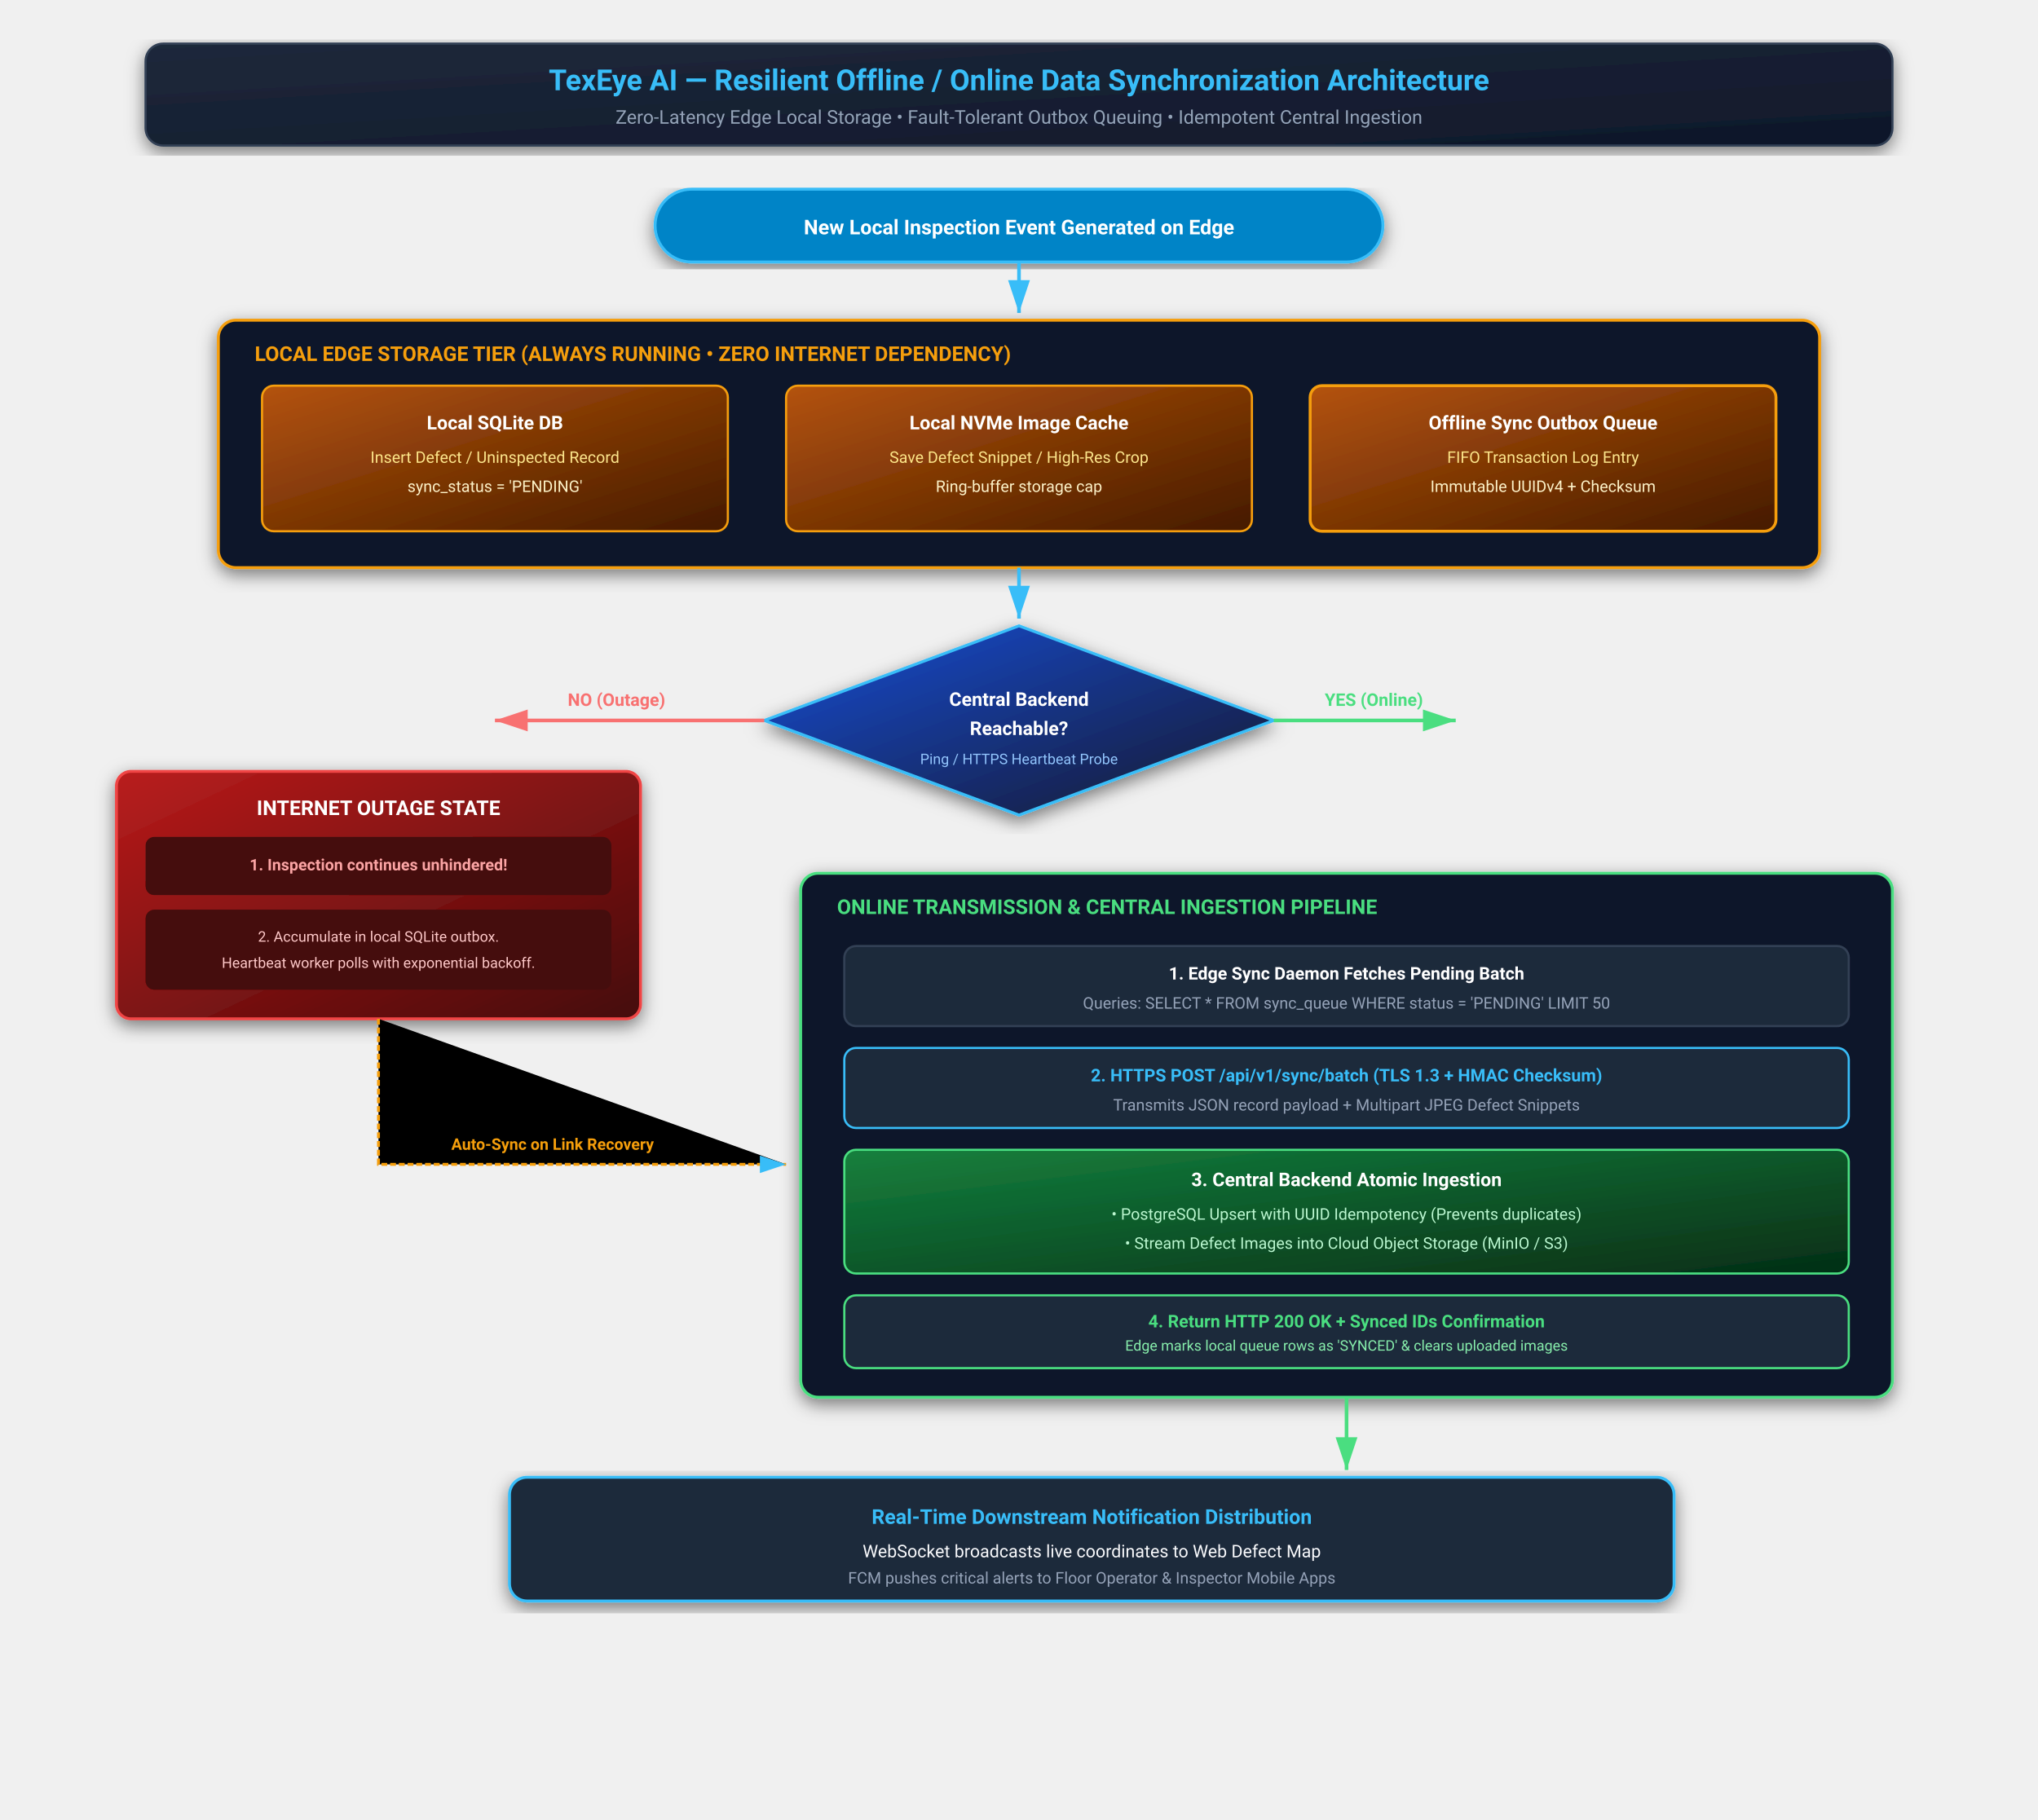
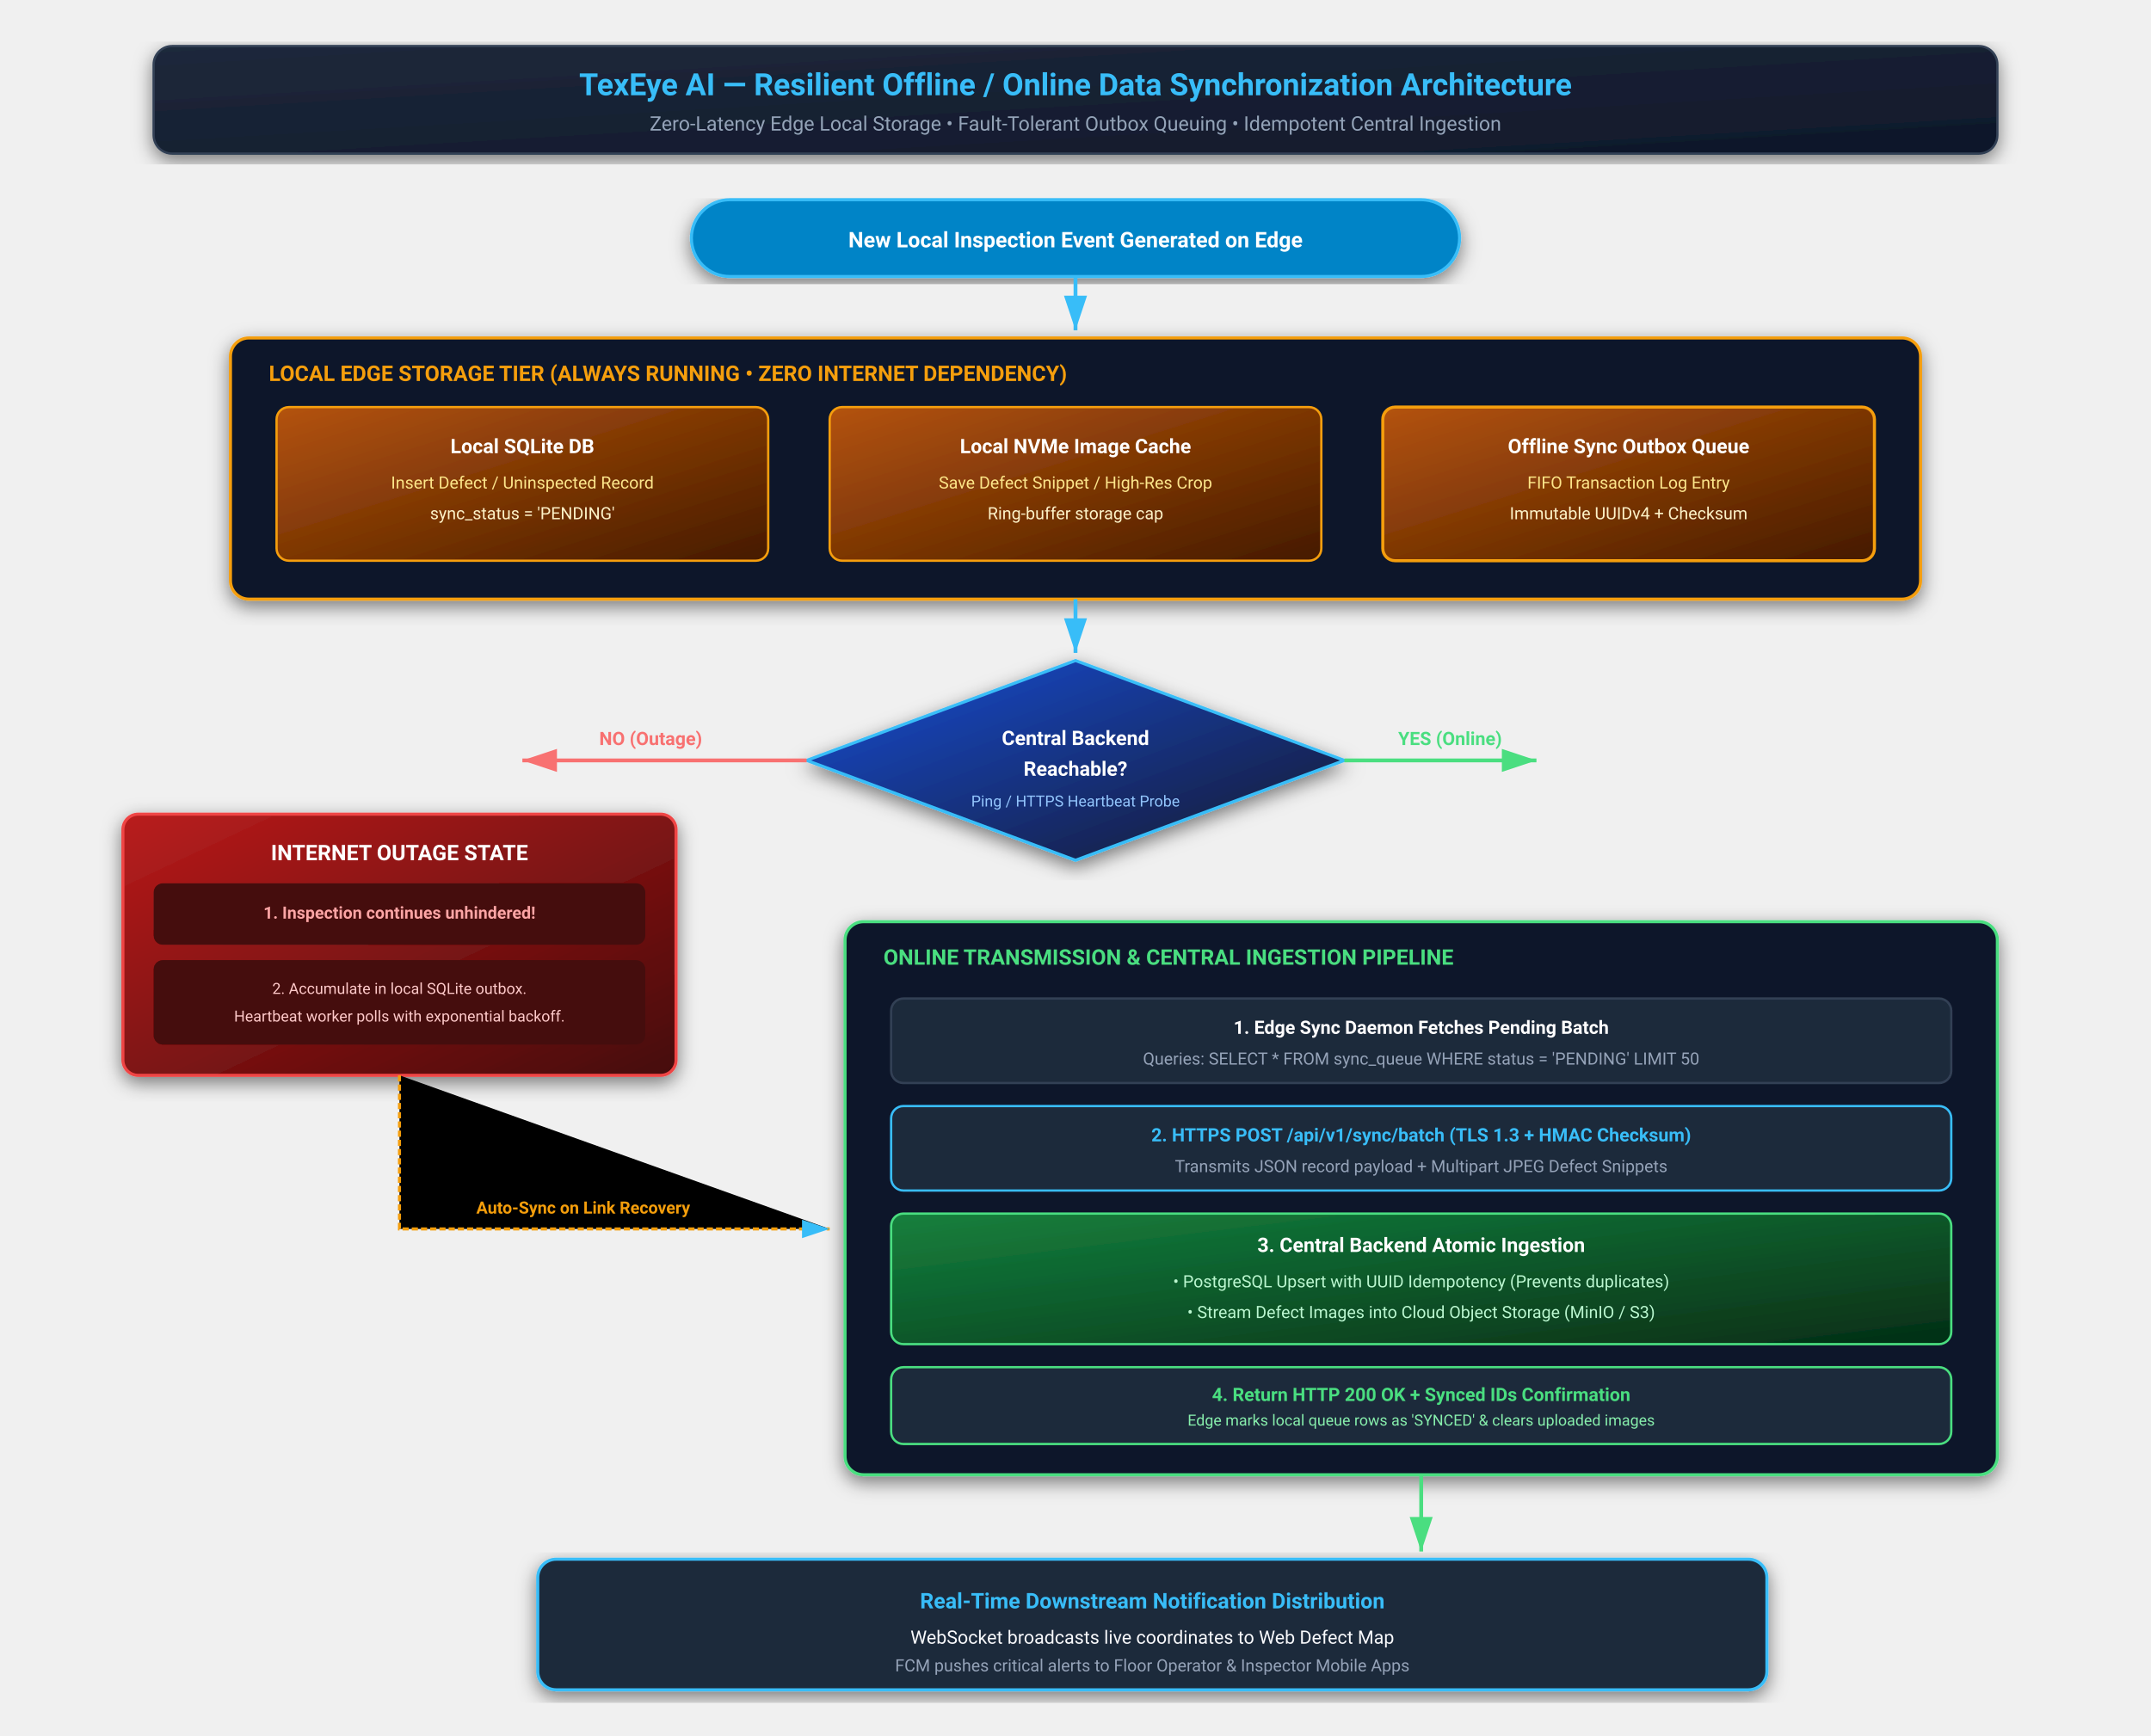
- <svg xmlns="http://www.w3.org/2000/svg" viewBox="0 0 1400 1250" width="100%" height="100%" style="background-color: #0b1120; font-family: -apple-system, BlinkMacSystemFont, 'Segoe UI', Roboto, Helvetica, Arial, sans-serif;">
+ <svg xmlns="http://www.w3.org/2000/svg" viewBox="0 0 1400 1130" width="100%" height="100%" style="background-color: #0b1120; font-family: -apple-system, BlinkMacSystemFont, 'Segoe UI', Roboto, Helvetica, Arial, sans-serif;">
  <defs>
    <linearGradient id="headerGrad3" x1="0%" y1="0%" x2="100%" y2="100%">
      <stop offset="0%" stop-color="#1e293b" />
      <stop offset="100%" stop-color="#0f172a" />
    </linearGradient>
    <linearGradient id="amberGrad" x1="0%" y1="0%" x2="100%" y2="100%">
      <stop offset="0%" stop-color="#b45309" />
      <stop offset="100%" stop-color="#451a03" />
    </linearGradient>
    <linearGradient id="blueGrad3" x1="0%" y1="0%" x2="100%" y2="100%">
      <stop offset="0%" stop-color="#1d4ed8" />
      <stop offset="100%" stop-color="#0f172a" />
    </linearGradient>
    <linearGradient id="greenGrad3" x1="0%" y1="0%" x2="100%" y2="100%">
      <stop offset="0%" stop-color="#15803d" />
      <stop offset="100%" stop-color="#052e16" />
    </linearGradient>
    <linearGradient id="redGrad3" x1="0%" y1="0%" x2="100%" y2="100%">
      <stop offset="0%" stop-color="#b91c1c" />
      <stop offset="100%" stop-color="#450a0a" />
    </linearGradient>
    <filter id="shadow3" x="-10%" y="-10%" width="120%" height="120%">
      <feDropShadow dx="0" dy="4" stdDeviation="6" flood-color="#000000" flood-opacity="0.5" />
    </filter>
    <marker id="arB" markerWidth="10" markerHeight="10" refX="9" refY="3" orient="auto">
      <path d="M0,0 L0,6 L9,3 z" fill="#38bdf8" />
    </marker>
    <marker id="arG" markerWidth="10" markerHeight="10" refX="9" refY="3" orient="auto">
      <path d="M0,0 L0,6 L9,3 z" fill="#4ade80" />
    </marker>
    <marker id="arR" markerWidth="10" markerHeight="10" refX="9" refY="3" orient="auto">
      <path d="M0,0 L0,6 L9,3 z" fill="#f87171" />
    </marker>
  </defs>
  <g transform="translate(100, 30)" filter="url(#shadow3)">
    <rect width="1200" height="70" rx="12" fill="url(#headerGrad3)" stroke="#334155" stroke-width="1.5" />
    <text x="600" y="32" fill="#38bdf8" font-size="20" font-weight="bold" text-anchor="middle">TexEye AI — Resilient Offline / Online Data Synchronization Architecture</text>
    <text x="600" y="55" fill="#94a3b8" font-size="13" text-anchor="middle">Zero-Latency Edge Local Storage • Fault-Tolerant Outbox Queuing • Idempotent Central Ingestion</text>
  </g>
  <g transform="translate(450, 130)" filter="url(#shadow3)">
    <rect width="500" height="50" rx="25" fill="#0284c7" stroke="#38bdf8" stroke-width="2" />
    <text x="250" y="31" fill="#ffffff" font-size="14" font-weight="bold" text-anchor="middle">New Local Inspection Event Generated on Edge</text>
  </g>
  <path d="M 700 180 L 700 215" stroke="#38bdf8" stroke-width="2.5" marker-end="url(#arB)" />
  <g transform="translate(150, 220)" filter="url(#shadow3)">
    <rect width="1100" height="170" rx="12" fill="#0f172a" stroke="#f59e0b" stroke-width="2" />
    <text x="25" y="28" fill="#f59e0b" font-size="14" font-weight="bold">LOCAL EDGE STORAGE TIER (ALWAYS RUNNING • ZERO INTERNET DEPENDENCY)</text>
    <rect x="30" y="45" width="320" height="100" rx="8" fill="url(#amberGrad)" stroke="#f59e0b" stroke-width="1.5" />
    <text x="190" y="75" fill="#ffffff" font-size="13" font-weight="bold" text-anchor="middle">Local SQLite DB</text>
    <text x="190" y="98" fill="#fde68a" font-size="11" text-anchor="middle">Insert Defect / Uninspected Record</text>
    <text x="190" y="118" fill="#fef3c7" font-size="11" text-anchor="middle">sync_status = 'PENDING'</text>
    <rect x="390" y="45" width="320" height="100" rx="8" fill="url(#amberGrad)" stroke="#f59e0b" stroke-width="1.5" />
    <text x="550" y="75" fill="#ffffff" font-size="13" font-weight="bold" text-anchor="middle">Local NVMe Image Cache</text>
    <text x="550" y="98" fill="#fde68a" font-size="11" text-anchor="middle">Save Defect Snippet / High-Res Crop</text>
    <text x="550" y="118" fill="#fef3c7" font-size="11" text-anchor="middle">Ring-buffer storage cap</text>
    <rect x="750" y="45" width="320" height="100" rx="8" fill="url(#amberGrad)" stroke="#f59e0b" stroke-width="2" />
    <text x="910" y="75" fill="#ffffff" font-size="13" font-weight="bold" text-anchor="middle">Offline Sync Outbox Queue</text>
    <text x="910" y="98" fill="#fde68a" font-size="11" text-anchor="middle">FIFO Transaction Log Entry</text>
    <text x="910" y="118" fill="#fef3c7" font-size="11" text-anchor="middle">Immutable UUIDv4 + Checksum</text>
  </g>
  <path d="M 700 390 L 700 425" stroke="#38bdf8" stroke-width="2.5" marker-end="url(#arB)" />
  <g transform="translate(525, 430)" filter="url(#shadow3)">
    <polygon points="175,0 350,65 175,130 0,65" fill="url(#blueGrad3)" stroke="#38bdf8" stroke-width="2" />
    <text x="175" y="55" fill="#ffffff" font-size="13" font-weight="bold" text-anchor="middle">Central Backend</text>
    <text x="175" y="75" fill="#ffffff" font-size="13" font-weight="bold" text-anchor="middle">Reachable?</text>
    <text x="175" y="95" fill="#93c5fd" font-size="10" text-anchor="middle">Ping / HTTPS Heartbeat Probe</text>
  </g>
  <path d="M 525 495 L 340 495" stroke="#f87171" stroke-width="2.5" marker-end="url(#arR)" />
  <text x="390" y="485" fill="#f87171" font-size="12" font-weight="bold">NO (Outage)</text>
  <g transform="translate(80, 530)" filter="url(#shadow3)">
    <rect width="360" height="170" rx="10" fill="url(#redGrad3)" stroke="#ef4444" stroke-width="2" />
    <text x="180" y="30" fill="#ffffff" font-size="14" font-weight="bold" text-anchor="middle">INTERNET OUTAGE STATE</text>
    <rect x="20" y="45" width="320" height="40" rx="6" fill="#450a0a" />
    <text x="180" y="68" fill="#fca5a5" font-size="11" font-weight="bold" text-anchor="middle">1. Inspection continues unhindered!</text>
    <rect x="20" y="95" width="320" height="55" rx="6" fill="#450a0a" />
    <text x="180" y="117" fill="#fecaca" font-size="10" text-anchor="middle">2. Accumulate in local SQLite outbox.</text>
    <text x="180" y="135" fill="#fecaca" font-size="10" text-anchor="middle">Heartbeat worker polls with exponential backoff.</text>
  </g>
  <path d="M 875 495 L 1000 495" stroke="#4ade80" stroke-width="2.5" marker-end="url(#arG)" />
  <text x="910" y="485" fill="#4ade80" font-size="12" font-weight="bold">YES (Online)</text>
  <g transform="translate(550, 600)" filter="url(#shadow3)">
    <rect width="750" height="360" rx="12" fill="#0f172a" stroke="#4ade80" stroke-width="2" />
    <text x="25" y="28" fill="#4ade80" font-size="14" font-weight="bold">ONLINE TRANSMISSION &amp; CENTRAL INGESTION PIPELINE</text>
    <rect x="30" y="50" width="690" height="55" rx="8" fill="#1e293b" stroke="#334155" stroke-width="1.5" />
    <text x="375" y="73" fill="#ffffff" font-size="12" font-weight="bold" text-anchor="middle">1. Edge Sync Daemon Fetches Pending Batch</text>
    <text x="375" y="93" fill="#94a3b8" font-size="11" text-anchor="middle">Queries: SELECT * FROM sync_queue WHERE status = 'PENDING' LIMIT 50</text>
    <rect x="30" y="120" width="690" height="55" rx="8" fill="#1e293b" stroke="#38bdf8" stroke-width="1.5" />
    <text x="375" y="143" fill="#38bdf8" font-size="12" font-weight="bold" text-anchor="middle">2. HTTPS POST /api/v1/sync/batch (TLS 1.3 + HMAC Checksum)</text>
    <text x="375" y="163" fill="#94a3b8" font-size="11" text-anchor="middle">Transmits JSON record payload + Multipart JPEG Defect Snippets</text>
    <rect x="30" y="190" width="690" height="85" rx="8" fill="url(#greenGrad3)" stroke="#4ade80" stroke-width="1.5" />
    <text x="375" y="215" fill="#ffffff" font-size="13" font-weight="bold" text-anchor="middle">3. Central Backend Atomic Ingestion</text>
    <text x="375" y="238" fill="#bbf7d0" font-size="11" text-anchor="middle">• PostgreSQL Upsert with UUID Idempotency (Prevents duplicates)</text>
    <text x="375" y="258" fill="#bbf7d0" font-size="11" text-anchor="middle">• Stream Defect Images into Cloud Object Storage (MinIO / S3)</text>
    <rect x="30" y="290" width="690" height="50" rx="8" fill="#1e293b" stroke="#4ade80" stroke-width="1.5" />
    <text x="375" y="312" fill="#4ade80" font-size="12" font-weight="bold" text-anchor="middle">4. Return HTTP 200 OK + Synced IDs Confirmation</text>
    <text x="375" y="328" fill="#86efac" font-size="10" text-anchor="middle">Edge marks local queue rows as 'SYNCED' &amp; clears uploaded images</text>
  </g>
  <path d="M 260 700 L 260 800 L 540 800" stroke="#f59e0b" stroke-width="2" stroke-dasharray="4 2" marker-end="url(#arB)" />
  <text x="310" y="790" fill="#f59e0b" font-size="11" font-weight="bold">Auto-Sync on Link Recovery</text>
  <path d="M 925 960 L 925 1010" stroke="#4ade80" stroke-width="2.5" marker-end="url(#arG)" />
  <g transform="translate(350, 1015)" filter="url(#shadow3)">
    <rect width="800" height="85" rx="12" fill="#1e293b" stroke="#38bdf8" stroke-width="2" />
    <text x="400" y="32" fill="#38bdf8" font-size="14" font-weight="bold" text-anchor="middle">Real-Time Downstream Notification Distribution</text>
    <text x="400" y="55" fill="#f8fafc" font-size="12" text-anchor="middle">WebSocket broadcasts live coordinates to Web Defect Map</text>
    <text x="400" y="73" fill="#94a3b8" font-size="11" text-anchor="middle">FCM pushes critical alerts to Floor Operator &amp; Inspector Mobile Apps</text>
  </g>
</svg>
